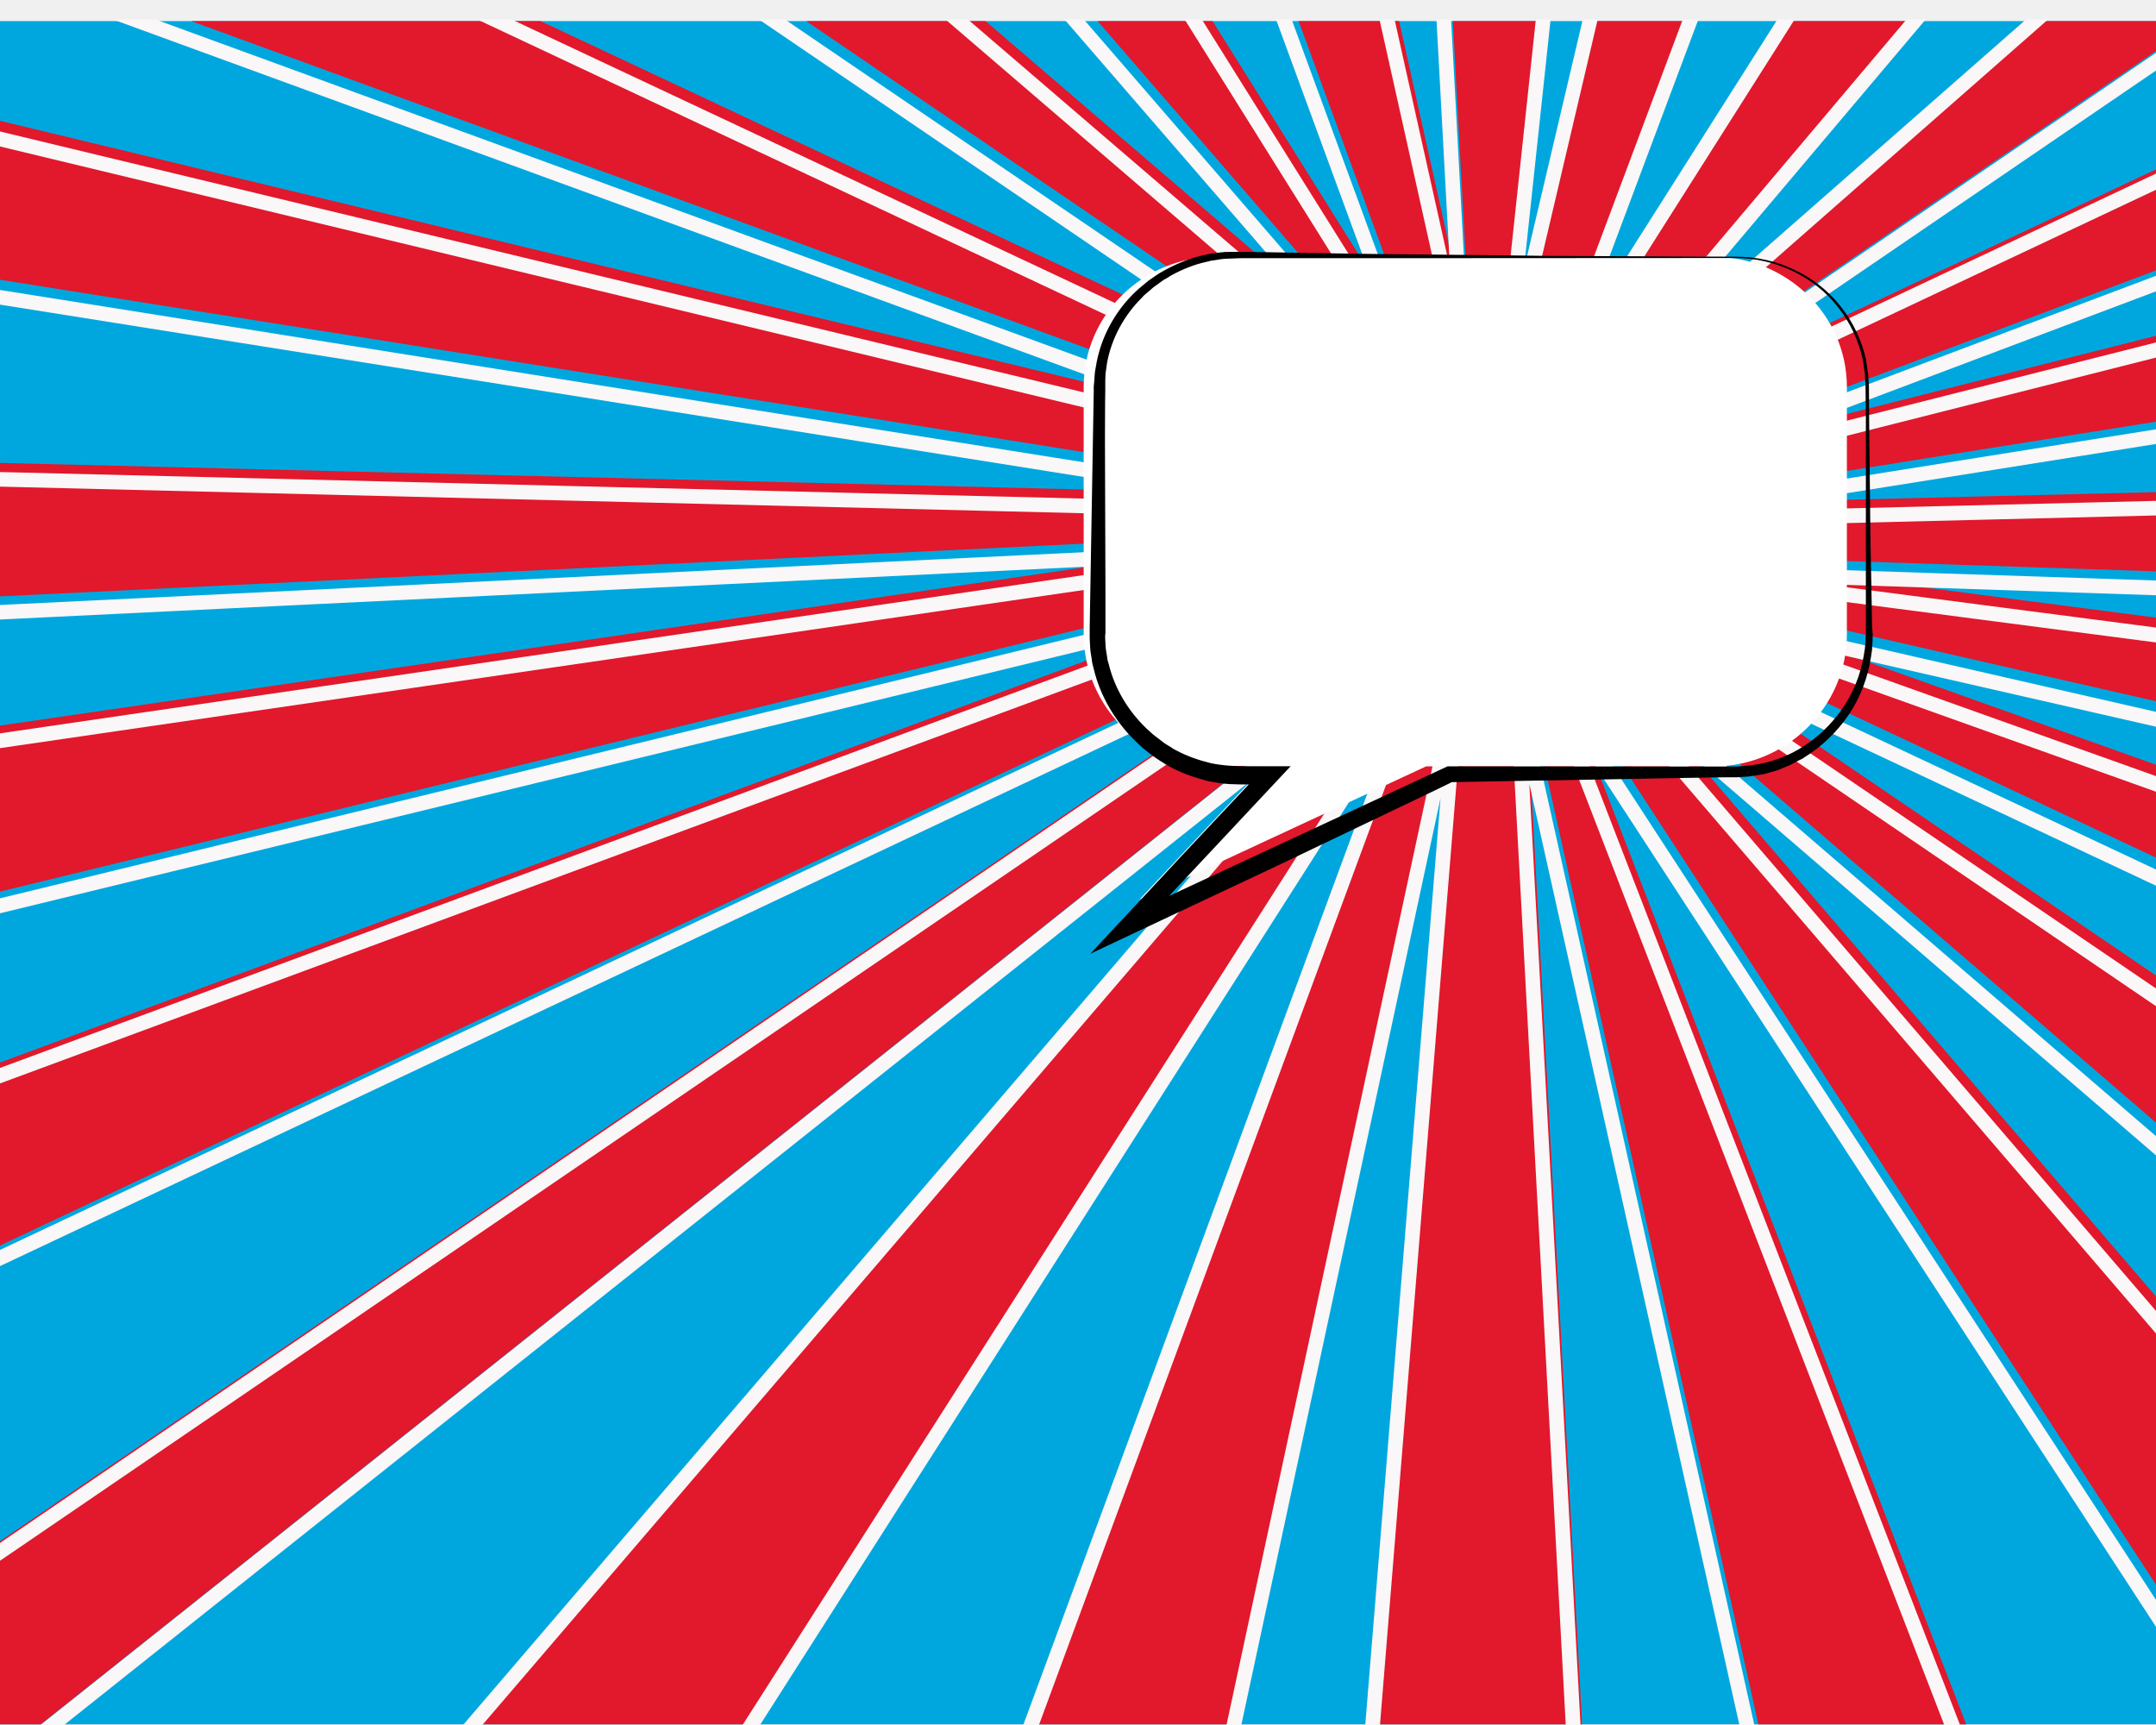
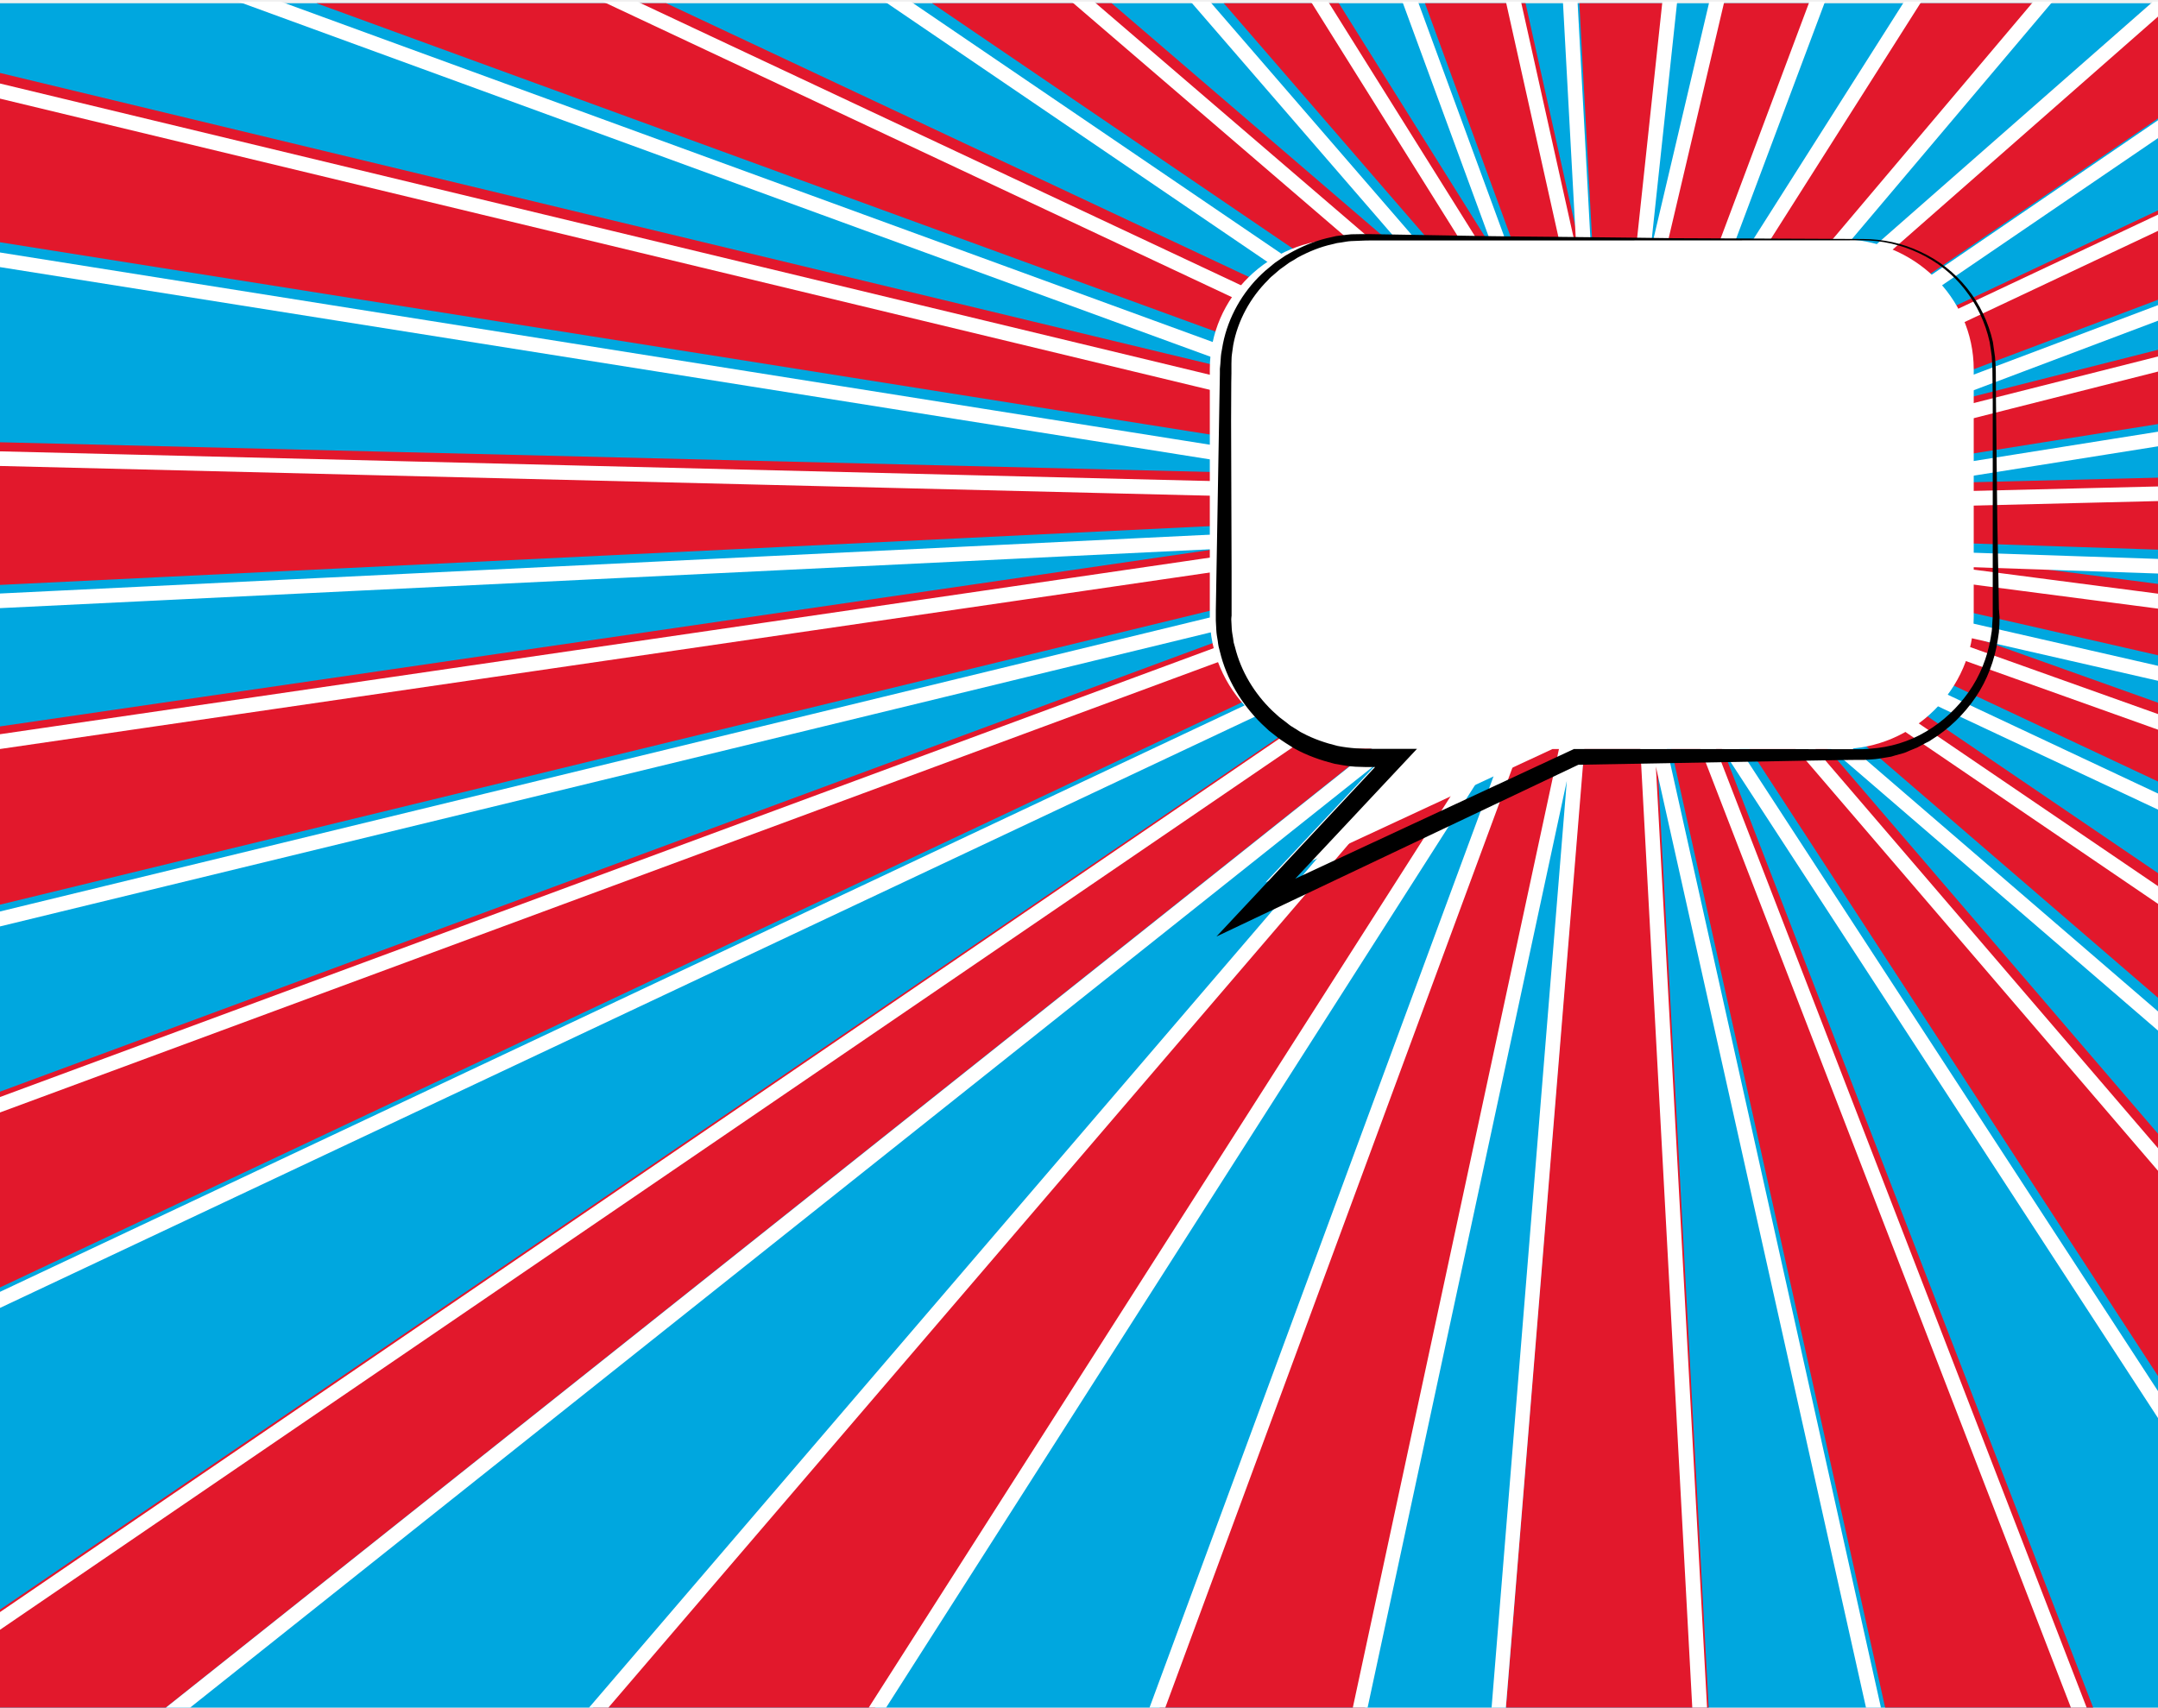
- <svg xmlns="http://www.w3.org/2000/svg" version="1.1" id="Layer_1" x="0px" y="0px" viewBox="0 0 1328 1062" style="enable-background:new 0 0 1328 1062;" xml:space="preserve">
+ <svg xmlns="http://www.w3.org/2000/svg" version="1.1" id="Layer_1" x="0px" y="0px" viewBox="0 0 1328 1051" style="enable-background:new 0 0 1328 1051;" xml:space="preserve">
  <style type="text/css">
	.st0{fill:#00A7DF;}
	.st1{fill:#E2182C;}
- 	.st2{fill:#F9F7F7;}
- 	.st3{fill:#FFFFFF;}
+ 	.st2{fill:#FFFFFF;}
</style>
-   <rect y="13" class="st0" width="1328" height="1049" />
-   <polygon class="st1" points="0,74.4 0,172.3 839.1,305.7 0,285.1 0,367.3 818.3,327.5 0,446.9 0,549.1 829.3,347.6 0,654.4 0,767.1   862.1,360.9 0,949.2 0,1062 25.1,1062 851.4,404.6 287.9,1062 461.6,1062 876.8,411.6 636.6,1062 763,1062 902.4,413.4 849.7,1062   974.5,1062 939.6,418.8 1083.1,1062 1211.1,1062 959.1,409.7 1328,976 1328,798.5 975.6,387.8 1328,691.4 1328,600.8 983,366.1   1328,528.2 1328,471 1023.1,362.2 1328,431.9 1328,380.4 1034.1,342.1 1328,351.9 1328,303.1 1006,311 1328,259.7 1328,206.8   1003,289 1328,166.5 1328,104.3 983,266.8 1328,31.4 1328,13 1247.1,13 971.2,255.3 1175.9,13 1098.1,13 961.4,228.5 1042.2,13   981.9,13 931.5,227.3 954.4,13 894.9,13 905.5,209 861.8,13 799.9,13 875,217.7 746.9,13 676.1,13 875.6,243.6 607.1,13 496.6,13   862.1,261.6 333,13 117.8,13 838.4,276.2 " />
+   <rect x="0" y="2" class="st0" width="1328" height="1049" />
+   <polygon class="st1" points="1328,846.9 1328,697.8 1052.6,376.8 1328,614.1 1328,537.4 1060,355.1 1328,481 1328,432.5   1100.1,351.2 1328,403.3 1328,359.4 1111.1,331.1 1328,338.3 1328,294 1083,300 1328,261 1328,215.3 1080,278 1328,184.5   1328,129.5 1060,255.8 1328,72.9 1328,2 1324.1,2 1048.2,244.3 1252.9,2 1175.1,2 1038.4,217.5 1119.2,2 1058.9,2 1008.5,216.3   1031.4,2 971.9,2 982.5,198 938.8,2 876.9,2 952,206.7 823.9,2 753.1,2 952.6,232.6 684.1,2 573.6,2 939.1,250.6 410,2 194.8,2   915.4,265.2 0,44.9 0,149.1 916.1,294.7 0,272.2 0,360 895.3,316.5 0,447.1 0,556.8 906.3,336.6 0,671.9 0,792.4 939.1,349.9   0,990.7 0,1051 102.1,1051 928.4,393.6 364.9,1051 538.6,1051 953.8,400.6 713.6,1051 840,1051 979.4,402.4 926.7,1051 1051.5,1051   1016.6,407.8 1160.1,1051 1288.1,1051 1036.1,398.7 " />
  <g>
-     <polygon class="st2" points="795.6,12 786,12 850.9,188.7 740.3,12 729.7,12 889.1,266.7  " />
-     <polygon class="st2" points="859.6,267.9 483.5,12 467.5,12 807.6,243.4 315.2,12 294,12 855.2,275.7  " />
-     <polygon class="st2" points="874,250.7 667.6,12 655.7,12 827.5,210.6 596.2,12 582.4,12 867.7,257  " />
-     <polygon class="st2" points="905,218.8 893.8,12 884.8,12 893.1,165 859,12 849.7,12 896.1,220  " />
-     <polygon class="st2" points="1105.4,12 1094.8,12 975.8,199.5 1046.1,12 1036.5,12 937,277.5  " />
-     <polygon class="st2" points="984.1,12 974.9,12 938.6,166.2 955.1,12 946,12 922,236.8 930.9,238.3  " />
-     <polygon class="st2" points="969.2,268.7 1261.5,12 1247.9,12 1008.6,222.1 1186.1,12 1174.3,12 962.8,262.4  " />
-     <polygon class="st2" points="1339.5,12 1330.5,12 1330.5,30.8 975.5,273.1 979.9,280.9 1330.5,115.7 1330.5,168.9 996.4,294.8    999.1,303.4 1330.5,219.6 1330.5,264 1000.3,316.6 1001.1,325.5 1330.5,317.4 1330.5,357.6 1029.2,347.6 1028.5,356.6 1330.5,396    1330.5,439 1019.1,367.8 1016.6,376.4 1330.5,488.5 1330.5,536.7 979.9,372 975.5,379.8 1330.5,621.4 1330.5,701.9 973.5,394.4    967.2,400.7 1330.5,824.2 1330.5,989.2 934.4,381.2 1203.8,1078.5 1084.2,1078.5 939,427.8 930.1,429 965.3,1078.5 848.7,1078.5    901.9,423.8 893,422.5 752,1078.5 634,1078.5 890.5,383.9 447.1,1078.5 283.3,1078.5 849.8,417.5 843.6,411.1 4.7,1078.5    -11.8,1078.5 -11.8,969.3 859.6,374.6 855.2,366.8 -12.5,775.7 -12.5,671.9 825.9,361.8 823.2,353.2 -12.5,556.3 -12.5,462.6    814,342 813.1,333 -12.5,373.2 -12.5,299.4 834,320.2 834.8,311.3 -12.5,176.6 -12.5,87.2 832.3,290.6 834.9,282 95.8,12 69.6,12    757.8,263.4 -21.5,75.8 -21.5,184.2 766.7,309.5 -21.5,290.2 -21.5,382.6 720.3,346.5 -21.5,454.8 -21.5,567.7 750,380.3    -18.6,664.6 -21.5,665.7 -21.5,789.9 807.7,399.1 -20.8,964.5 -20.8,1087.5 7.9,1087.5 812.3,447.5 263.7,1087.5 452.1,1087.5    853.1,459.3 621,1087.5 759.2,1087.5 887.3,491.6 838.9,1087.5 974.9,1087.5 942,482.8 1076.2,1084 1077,1087.5 1217,1087.5    973.8,458.2 1339.5,1019.6 1339.5,820.8 1012.9,440.1 1339.5,721.5 1339.5,616.6 1027.4,404.3 1339.5,550.9 1339.5,482.1    1091.2,393.5 1339.5,450.2 1339.5,388 1122.2,359.7 1339.5,367 1339.5,308.2 1068.2,314.8 1339.5,271.6 1339.5,208 1074.2,275.1    1339.5,175.1 1339.5,101.5 1027.3,248.6 1339.5,35.6  " />
+     <polygon class="st2" points="872.6,1 863,1 927.9,177.7 817.3,1 806.7,1 966.1,255.7  " />
+     <polygon class="st2" points="936.6,256.9 560.5,1 544.5,1 884.6,232.4 392.2,1 371,1 932.2,264.7  " />
+     <polygon class="st2" points="951,239.7 744.6,1 732.7,1 904.5,199.6 673.2,1 659.4,1 944.7,246  " />
+     <polygon class="st2" points="982,207.8 970.8,1 961.8,1 970.1,154 936,1 926.7,1 973.1,209  " />
+     <polygon class="st2" points="1182.4,1 1171.8,1 1052.8,188.5 1123.1,1 1113.5,1 1014,266.5  " />
+     <polygon class="st2" points="1061.1,1 1051.9,1 1015.6,155.2 1032.1,1 1023,1 999,225.8 1007.9,227.3  " />
+     <path class="st2" d="M1328,10.2V1h-3.1l-239.3,210.1L1263.1,1h-11.8l-211.5,250.4l6.4,6.3L1328,10.2 M1328,872.8 M1328,720.6    M0,805l884.7-416.9L0,992.2v10.9l936.6-639.5l-4.4-7.8L0,795.1V805z M0,164.4 M0,60.7l909.3,218.9l2.6-8.6L172.8,1h-26.2   l688.2,251.4L0,51.4V60.7z M0,570.2l827-200.9L0,675.2v9.5l902.9-333.9l-2.7-8.6L0,561V570.2z M55.5,556.7 M0,461l891-130l-0.9-9   L0,365.3v9l797.3-38.8L0,451.9V461z M0,286.8l911,22.4l0.8-8.9L0,155.4v9l843.7,134.1L0,277.8L0,286.8z M374.4,1051l552.4-644.5   l-6.2-6.4L102.1,1051h14.9l772.3-614.5L362.5,1051H374.4z M717.1,1051l250.4-678.1L534.6,1051h10.7l384.7-602.7L707.4,1051H717.1z    M926.7,1051l52.2-638.2l-8.9-1.3L832.5,1051h9.1l122.6-570.4L917.9,1051H926.7z M1157.5,1051L1016,416.8l-8.9,1.2l34.3,633h9.1   L1019,471.8l129.3,579.2H1157.5z M1284.1,1051l-233.3-603.8L1328,872.8v-16.6l-316.6-486l263,680.8H1284.1z M1328,488.4L1056.9,361   l-4.4,7.8L1328,556.3v-10.9l-223.6-152.1l223.6,105V488.4z M1328,85V74l-275.5,188.1l4.4,7.8L1328,142.1v-10l-223.7,105.4L1328,85    M1328,132.2 M1328,187.8l-254.6,96l2.7,8.6l251.9-63.7v-9.3l-176.8,44.7l176.8-66.7V187.8z M1328,265.7l-250.7,39.9l0.8,8.9   l249.9-6.1v-9l-182.8,4.4l182.8-29.1V265.7z M1328,344l-221.8-7.4l-0.7,9l222.5,29v-9.2l-128.8-16.8L1328,353V344z M1328,409.8   l-231.9-53l-2.5,8.6l234.4,83.7v-9.6l-159.8-57L1328,419V409.8z M1328,622.5l-277.5-239.1l-6.3,6.3L1328,720.6v-13.9l-238.1-277.6   L1328,634.3V622.5z" />
  </g>
  <g>
-     <path class="st3" d="M1055.7,158.2H748.8c-44.6,0-81.3,35.6-81.3,80v152.3c0,44.6,36.8,81.3,81.3,81.3H779l-77.2,82.3L878.4,472   h177.4c44.6,0,81.8-36.9,81.8-81.3V238.2C1137.5,193.7,1100.2,158.2,1055.7,158.2z" />
-     <path d="M1153.1,385.8l-0.3-18.2l-0.7-36.5l-0.8-73l-0.1-18.2c0-3.1-0.3-6.1-0.5-9.2c-0.4-3.1-0.9-6.1-1.3-9.2   c-2.7-12-8.1-23.4-15.8-33c-7.7-9.7-17.6-17.4-28.7-22.5c-11-5.3-23.3-7.9-35.6-7.9l-93.2-0.4l-23.3-0.1l-23.3-0.3l-46.6-0.5   c-15.5-0.1-31.1-0.3-46.6-0.5l-46.6-0.8l-23.3-0.4h-3h-0.7h-0.1h-0.4h-0.4h-1.5l-5.8,0.1c-2,0.1-4,0.5-6.2,0.7l-3.1,0.4l-3,0.7   c-7.9,1.6-15.6,4.6-22.9,8.4c-1.8,0.9-3.6,2-5.4,3l-5.1,3.5c-1.8,1.1-3.2,2.6-4.8,3.8c-1.6,1.3-3.2,2.6-4.6,4   c-11.9,11.3-20.5,26.4-23.8,42.8l-1.1,6.2c-0.3,2-0.3,4.2-0.5,6.2l-0.3,3.1v3l-0.1,5.8l-0.4,23.3l-1.6,93.2l-0.4,23.3v3v0.7v1.2   v1.5l0.3,5.8c0.1,2.2,0.5,4.4,0.9,6.7c0.1,1.1,0.3,2.3,0.5,3.4l0.8,3.1c4,16.8,13.2,32.2,25.5,44.3l4.7,4.4c1.6,1.3,3.4,2.7,5.1,4   c0.8,0.7,1.8,1.3,2.6,1.9l2.7,1.8c1.9,1.1,3.6,2.4,5.5,3.4c7.5,4.2,15.9,7.1,24.4,9.3l6.5,1.1c2.2,0.4,4.3,0.5,6.5,0.7l3.2,0.1   c1.1,0,2.3,0.1,3.1,0.1h5.7l-22.6,24c-12.9,13.6-25.7,27.5-38.5,41.2l-36.5,39.1l48.4-22.8l44-20.7l22.1-10.4l22-10.5l43.9-21   l22-10.5c6.9-3.2,13.6-6.6,20.3-9.8l143.8-2.6l18.2-0.3l9.2-0.1h2.3h1.1h0.5h0.4h0.1h0.3l4.6-0.3c3-0.1,6.3-0.8,9.6-1.3l2.4-0.4   l2.3-0.7l4.7-1.3c1.6-0.4,3-1.1,4.6-1.8l4.4-1.8l4.3-2.3c1.3-0.8,3-1.3,4.2-2.3c10.9-6.7,20.3-15.8,27.5-26.4   c7.1-10.5,11.7-22.8,13.6-35.3l0.7-4.7c0.1-1.6,0.1-3.1,0.3-4.7l0.1-4.7L1153.1,385.8z M1149.3,258.1v73v36.5v18.2v4.6l-0.3,4.6   c-0.1,1.5-0.1,3-0.3,4.4l-0.7,4.4c-2,11.9-6.6,23.3-13.5,33.1c-6.9,9.8-15.9,18.3-26.3,24.4c-10.4,6.2-22.2,9.7-34.2,10.5l-4.6,0.3   c-1.5,0-3,0-4.6,0h-9.2h-18.2L891.8,472h-0.3l-0.1,0.1l-171.3,79.7l73.1-78l1.8-1.9h-2.6h-4.8h-18.5c-7.8,0.1-15.4-0.3-23-1.8   c-7.4-1.8-14.8-4.3-21.5-7.9c-1.8-0.8-3.2-2-5-3l-2.4-1.5c-0.8-0.5-1.5-1.2-2.3-1.8c-1.5-1.2-3.1-2.3-4.6-3.5l-4.3-3.9   c-11-10.6-19.3-24.2-23-39.2l-0.8-2.8c-0.1-0.9-0.3-1.9-0.4-2.8c-0.3-1.9-0.7-3.8-0.8-5.7l-0.3-5.8l0.1-1.5l0.1-0.7v-0.7v-3v-23.3   l-0.3-93.2l0.1-23.3l0.1-5.8v-3v-2.8c0.1-1.9,0-3.9,0.3-5.8l0.8-5.7c2.8-15.1,10.5-29.2,21.4-40c1.2-1.5,2.8-2.7,4.2-3.9   c1.5-1.2,2.8-2.6,4.4-3.6l4.7-3.4c1.6-0.9,3.4-1.9,5-3c6.7-3.6,13.9-6.6,21.4-8.2l2.8-0.7l2.8-0.4c1.9-0.3,3.8-0.7,5.7-0.8   c3.9-0.1,7.7-0.4,11.6-0.4h23.3h93.2l186.5-0.1c12.1,0,24.1,2.7,35,7.9c10.9,5.1,20.7,12.7,28.1,22.2c7.5,9.4,12.8,20.6,15.4,32.5   c0.5,3,0.9,5.9,1.3,8.9c0.1,3,0.4,6.1,0.4,9L1149.3,258.1z" />
+     <path class="st2" d="M1132.7,147.2H825.8c-44.6,0-81.3,35.6-81.3,80v152.3c0,44.6,36.8,81.3,81.3,81.3H856l-77.2,82.3L955.4,461   h177.4c44.6,0,81.8-36.9,81.8-81.3V227.2C1214.5,182.7,1177.2,147.2,1132.7,147.2z" />
+     <path d="M1230.1,374.8l-0.3-18.2l-0.7-36.5l-0.8-73l-0.1-18.2c0-3.1-0.3-6.1-0.5-9.2c-0.4-3.1-0.9-6.1-1.3-9.2   c-2.7-12-8.1-23.4-15.8-33c-7.7-9.7-17.6-17.4-28.7-22.5c-11-5.3-23.3-7.9-35.6-7.9l-93.2-0.4l-23.3-0.1l-23.3-0.3l-46.6-0.5   c-15.5-0.1-31.1-0.3-46.6-0.5l-46.6-0.8l-23.3-0.4h-3h-0.7h-0.1h-0.4h-0.4h-1.5l-5.8,0.1c-2,0.1-4,0.5-6.2,0.7l-3.1,0.4l-3,0.7   c-7.9,1.6-15.6,4.6-22.9,8.4c-1.8,0.9-3.6,2-5.4,3l-5.1,3.5c-1.8,1.1-3.2,2.6-4.8,3.8c-1.6,1.3-3.2,2.6-4.6,4   c-11.9,11.3-20.5,26.4-23.8,42.8l-1.1,6.2c-0.3,2-0.3,4.2-0.5,6.2l-0.3,3.1v3l-0.1,5.8l-0.4,23.3l-1.6,93.2l-0.4,23.3v3v0.7v1.2   v1.5l0.3,5.8c0.1,2.2,0.5,4.4,0.9,6.7c0.1,1.1,0.3,2.3,0.5,3.4l0.8,3.1c4,16.8,13.2,32.2,25.5,44.3l4.7,4.4c1.6,1.3,3.4,2.7,5.1,4   c0.8,0.7,1.8,1.3,2.6,1.9l2.7,1.8c1.9,1.1,3.6,2.4,5.5,3.4c7.5,4.2,15.9,7.1,24.4,9.3l6.5,1.1c2.2,0.4,4.3,0.5,6.5,0.7l3.2,0.1   c1.1,0,2.3,0.1,3.1,0.1h5.7l-97.6,104.3c0,0,216-102.5,222.7-105.7l143.8-2.6l18.2-0.3l9.2-0.1h2.3h1.1h0.5h0.4h0.1h0.3l4.6-0.3   c3-0.1,6.3-0.8,9.6-1.3l2.4-0.4l2.3-0.7l4.7-1.3c1.6-0.4,3-1.1,4.6-1.8l4.4-1.8l4.3-2.3c1.3-0.8,3-1.3,4.2-2.3   c10.9-6.7,20.3-15.8,27.5-26.4c7.1-10.5,11.7-22.8,13.6-35.3l0.7-4.7c0.1-1.6,0.1-3.1,0.3-4.7l0.1-4.7L1230.1,374.8z M1226.3,247.1   v73v36.5v18.2v4.6l-0.3,4.6c-0.1,1.5-0.1,3-0.3,4.4l-0.7,4.4c-2,11.9-6.6,23.3-13.5,33.1c-6.9,9.8-15.9,18.3-26.3,24.4   c-10.4,6.2-22.2,9.7-34.2,10.5l-4.6,0.3c-1.5,0-3,0-4.6,0h-9.2h-18.2L968.8,461h-0.3l-0.1,0.1l-171.3,79.7l74.9-79.9h-2.6h-4.8   h-18.5c-7.8,0.1-15.4-0.3-23-1.8c-7.4-1.8-14.8-4.3-21.5-7.9c-1.8-0.8-3.2-2-5-3l-2.4-1.5c-0.8-0.5-1.5-1.2-2.3-1.8   c-1.5-1.2-3.1-2.3-4.6-3.5l-4.3-3.9c-11-10.6-19.3-24.2-23-39.2l-0.8-2.8c-0.1-0.9-0.3-1.9-0.4-2.8c-0.3-1.9-0.7-3.8-0.8-5.7   l-0.3-5.8l0.1-1.5l0.1-0.7v-0.7v-3V352l-0.3-93.2l0.1-23.3l0.1-5.8v-3v-2.8c0.1-1.9,0-3.9,0.3-5.8l0.8-5.7   c2.8-15.1,10.5-29.2,21.4-40c1.2-1.5,2.8-2.7,4.2-3.9c1.5-1.2,2.8-2.6,4.4-3.6l4.7-3.4c1.6-0.9,3.4-1.9,5-3   c6.7-3.6,13.9-6.6,21.4-8.2l2.8-0.7l2.8-0.4c1.9-0.3,3.8-0.7,5.7-0.8c3.9-0.1,7.7-0.4,11.6-0.4h23.3h93.2l186.5-0.1   c12.1,0,24.1,2.7,35,7.9c10.9,5.1,20.7,12.7,28.1,22.2c7.5,9.4,12.8,20.6,15.4,32.5c0.5,3,0.9,5.9,1.3,8.9c0.1,3,0.4,6.1,0.4,9   L1226.3,247.1z" />
  </g>
</svg>
